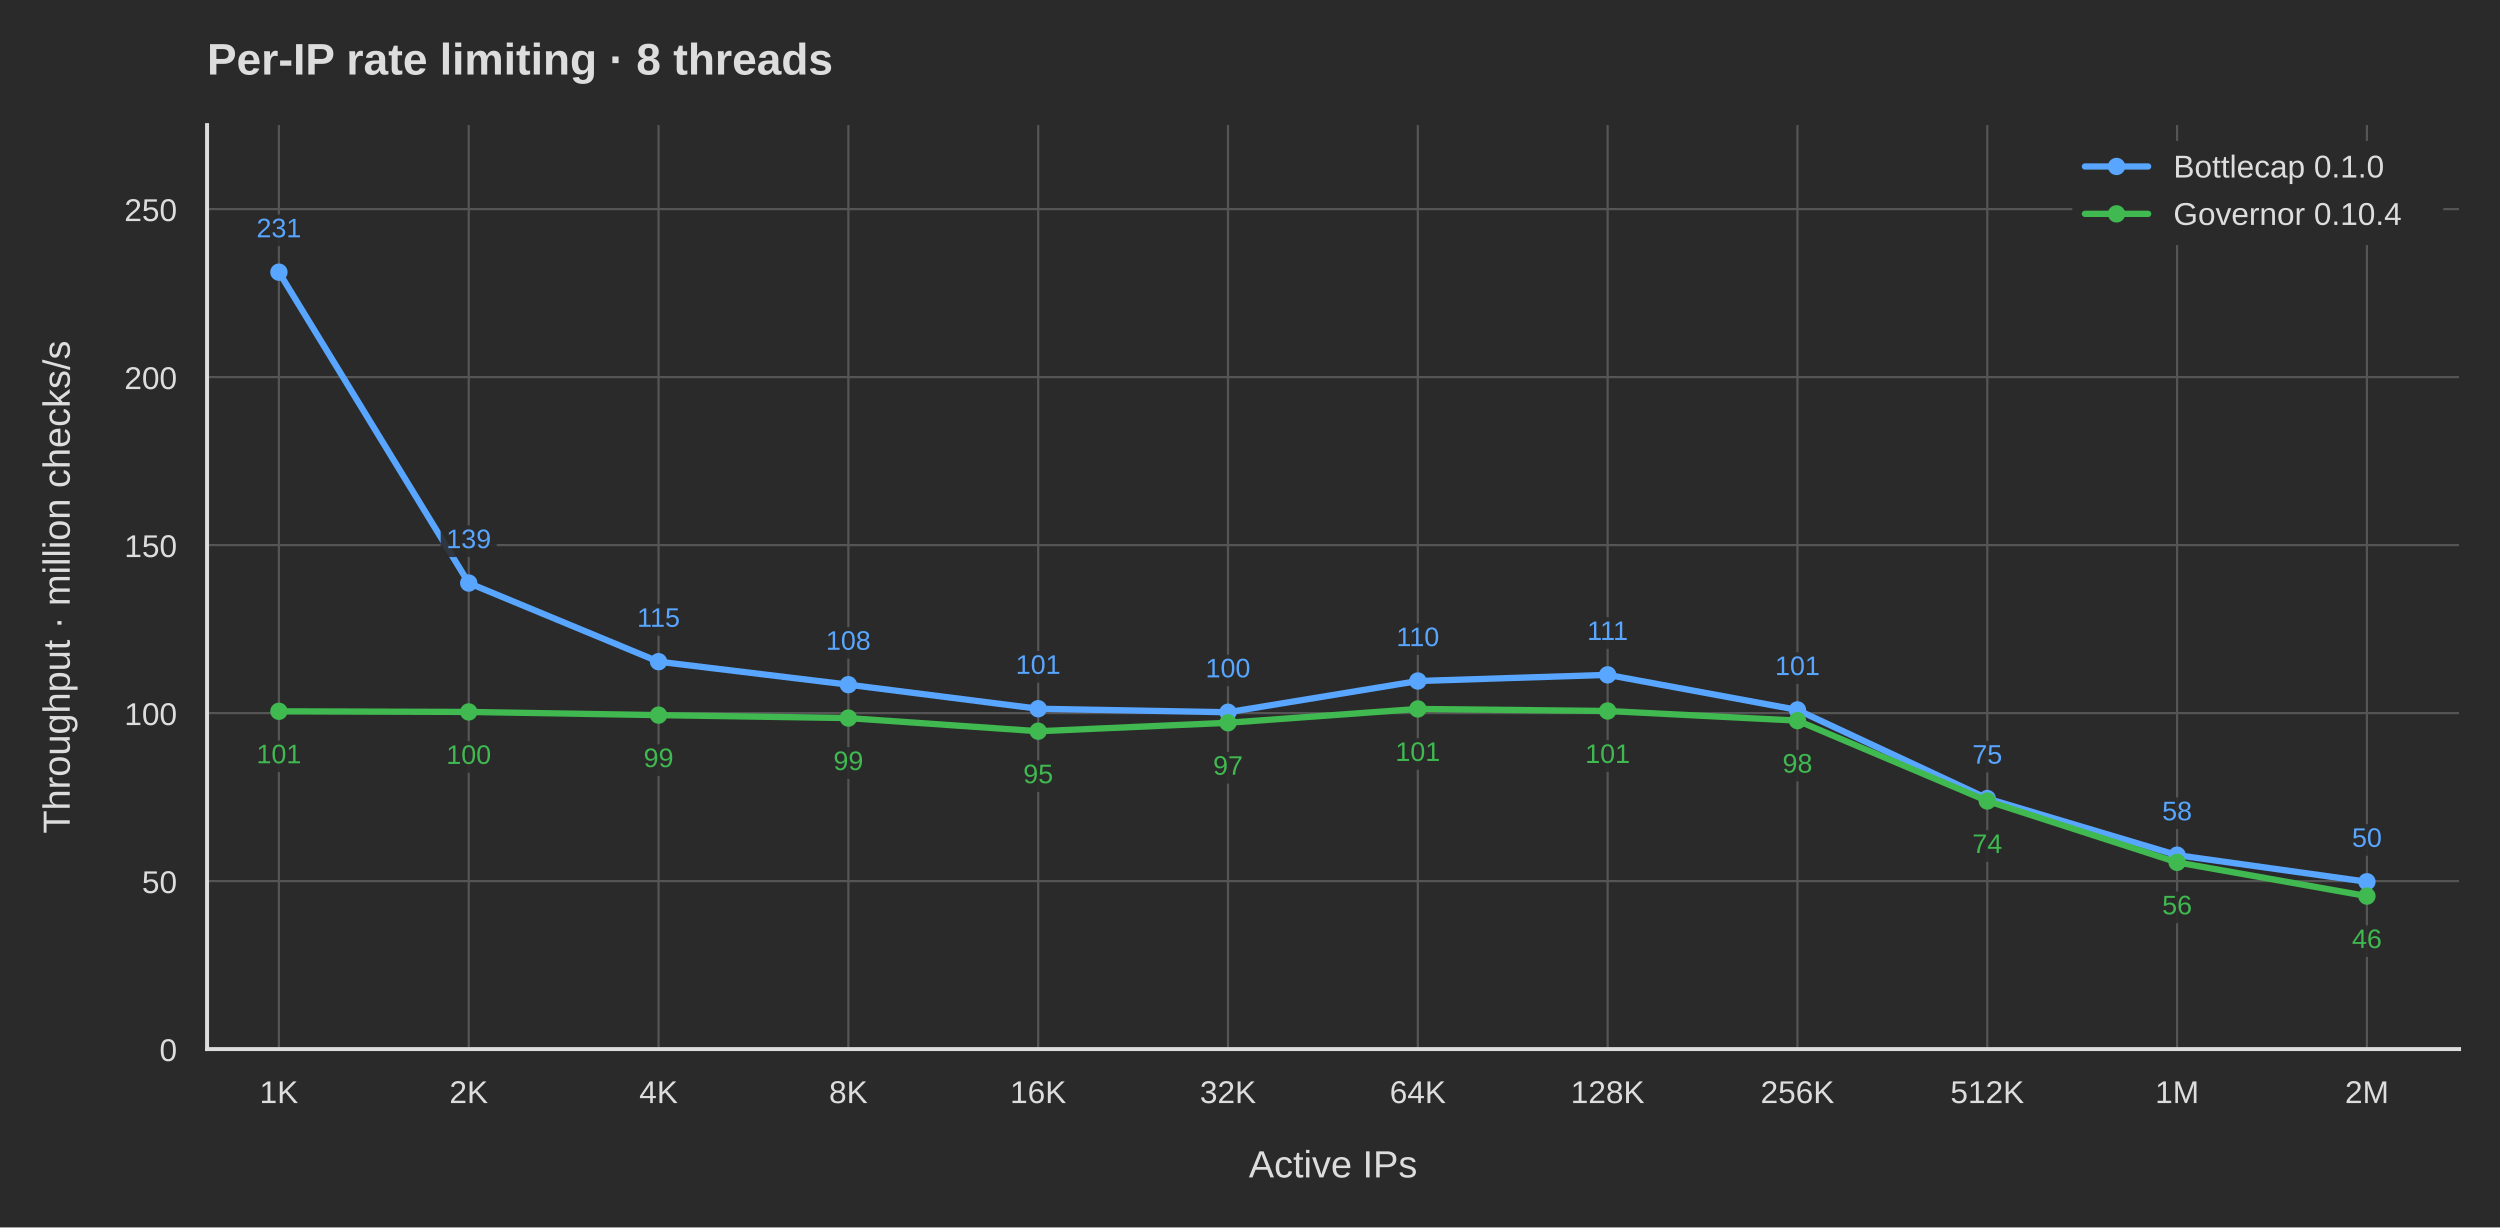
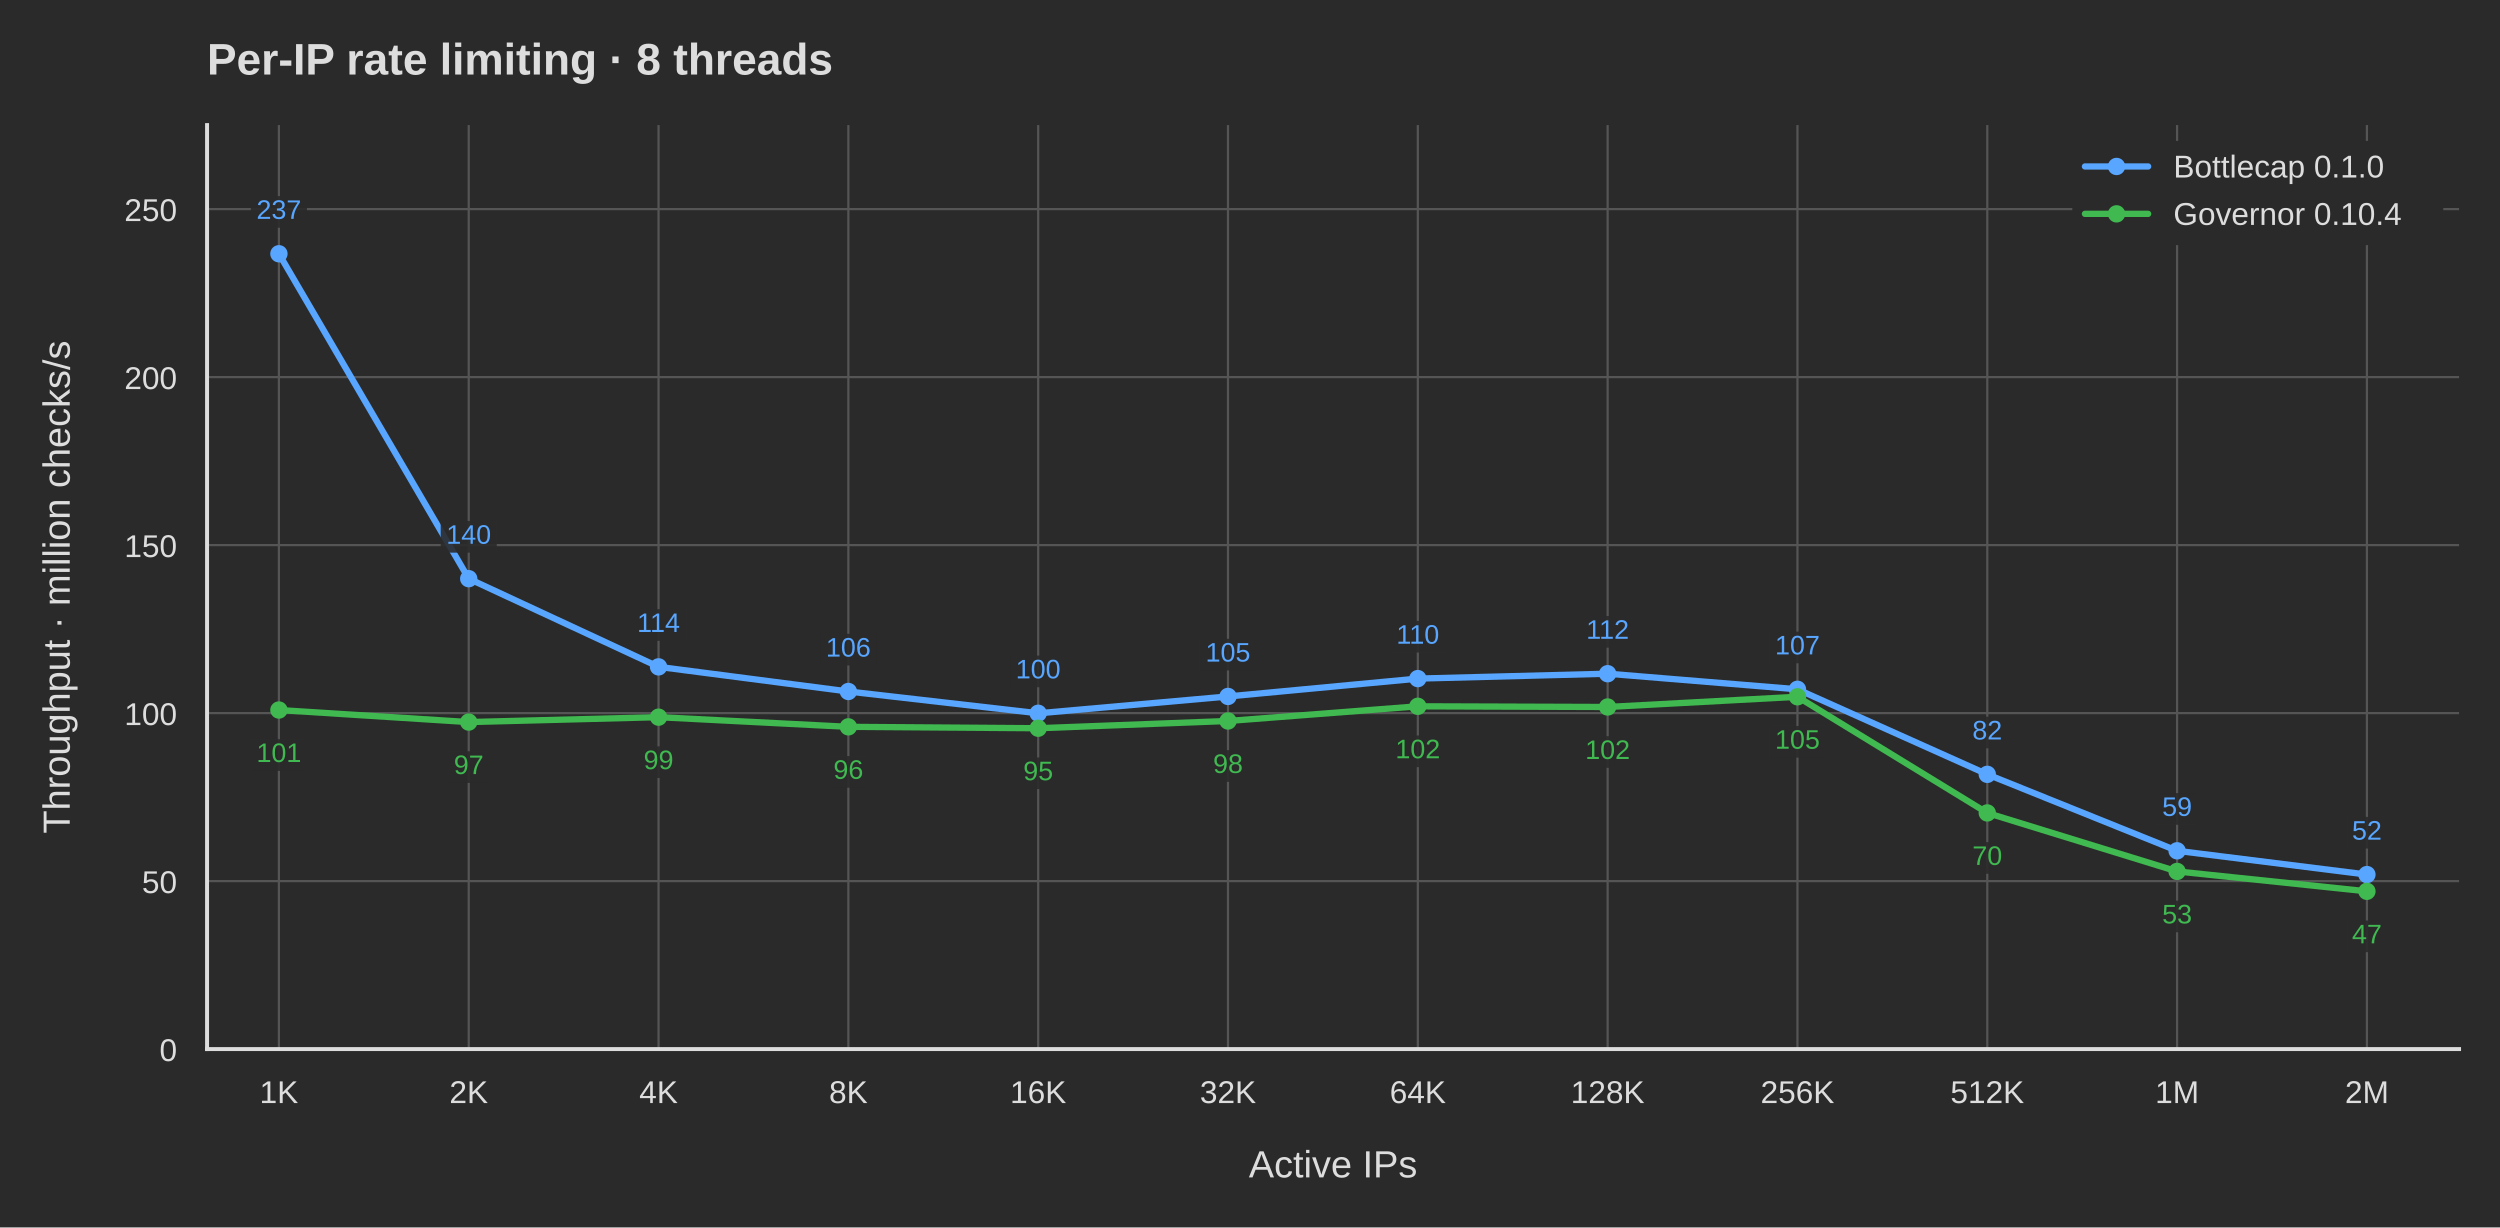
<svg xmlns="http://www.w3.org/2000/svg" xmlns:xlink="http://www.w3.org/1999/xlink" role="img" aria-label="Per-IP rate-limit throughput" style="max-width:100%;height:auto" width="791.406pt" height="388.559pt" viewBox="0 0 791.406 388.559" version="1.1">
  <defs>
    <style type="text/css">*{stroke-linejoin: round; stroke-linecap: butt}</style>
  </defs>
  <g id="figure_1">
    <g id="patch_1">
      <path d="M 0 388.559 L 791.406 388.559 L 791.406 0 L 0 0 z " style="fill: var(--code-block-background-color, #2a2a2a)" />
    </g>
    <g id="axes_1">
      <g id="patch_2">
        <path d="M 65.548 332.098 L 778.446 332.098 L 778.446 39.598 L 65.548 39.598 z " style="fill: var(--code-block-background-color, #2a2a2a)" />
      </g>
      <g id="matplotlib.axis_1">
        <g id="xtick_1">
          <g id="line2d_1">
            <path d="M 88.293 332.098 L 88.293 39.598 " clip-path="url(#pea8d0120d7)" style="fill: none; stroke: var(--border-color, #555555); stroke-width: 0.7; stroke-linecap: round" />
          </g>
          <g id="text_1">
            <text style="font-size: 10px; font-family: 'Arial', 'DejaVu Sans', 'Liberation Sans', 'Bitstream Vera Sans', sans-serif; text-anchor: middle; fill: var(--main-color, #dddddd)" x="88.293" y="349.196" transform="rotate(-0 88.29298 349.1959)">1K</text>
          </g>
        </g>
        <g id="xtick_2">
          <g id="line2d_2">
            <path d="M 148.382 332.098 L 148.382 39.598 " clip-path="url(#pea8d0120d7)" style="fill: none; stroke: var(--border-color, #555555); stroke-width: 0.7; stroke-linecap: round" />
          </g>
          <g id="text_2">
            <text style="font-size: 10px; font-family: 'Arial', 'DejaVu Sans', 'Liberation Sans', 'Bitstream Vera Sans', sans-serif; text-anchor: middle; fill: var(--main-color, #dddddd)" x="148.382" y="349.196" transform="rotate(-0 148.3824 349.1959)">2K</text>
          </g>
        </g>
        <g id="xtick_3">
          <g id="line2d_3">
            <path d="M 208.472 332.098 L 208.472 39.598 " clip-path="url(#pea8d0120d7)" style="fill: none; stroke: var(--border-color, #555555); stroke-width: 0.7; stroke-linecap: round" />
          </g>
          <g id="text_3">
            <text style="font-size: 10px; font-family: 'Arial', 'DejaVu Sans', 'Liberation Sans', 'Bitstream Vera Sans', sans-serif; text-anchor: middle; fill: var(--main-color, #dddddd)" x="208.472" y="349.196" transform="rotate(-0 208.4718 349.1959)">4K</text>
          </g>
        </g>
        <g id="xtick_4">
          <g id="line2d_4">
            <path d="M 268.561 332.098 L 268.561 39.598 " clip-path="url(#pea8d0120d7)" style="fill: none; stroke: var(--border-color, #555555); stroke-width: 0.7; stroke-linecap: round" />
          </g>
          <g id="text_4">
            <text style="font-size: 10px; font-family: 'Arial', 'DejaVu Sans', 'Liberation Sans', 'Bitstream Vera Sans', sans-serif; text-anchor: middle; fill: var(--main-color, #dddddd)" x="268.561" y="349.196" transform="rotate(-0 268.5612 349.1959)">8K</text>
          </g>
        </g>
        <g id="xtick_5">
          <g id="line2d_5">
            <path d="M 328.651 332.098 L 328.651 39.598 " clip-path="url(#pea8d0120d7)" style="fill: none; stroke: var(--border-color, #555555); stroke-width: 0.7; stroke-linecap: round" />
          </g>
          <g id="text_5">
            <text style="font-size: 10px; font-family: 'Arial', 'DejaVu Sans', 'Liberation Sans', 'Bitstream Vera Sans', sans-serif; text-anchor: middle; fill: var(--main-color, #dddddd)" x="328.651" y="349.196" transform="rotate(-0 328.6507 349.1959)">16K</text>
          </g>
        </g>
        <g id="xtick_6">
          <g id="line2d_6">
            <path d="M 388.74 332.098 L 388.74 39.598 " clip-path="url(#pea8d0120d7)" style="fill: none; stroke: var(--border-color, #555555); stroke-width: 0.7; stroke-linecap: round" />
          </g>
          <g id="text_6">
            <text style="font-size: 10px; font-family: 'Arial', 'DejaVu Sans', 'Liberation Sans', 'Bitstream Vera Sans', sans-serif; text-anchor: middle; fill: var(--main-color, #dddddd)" x="388.74" y="349.196" transform="rotate(-0 388.7401 349.1959)">32K</text>
          </g>
        </g>
        <g id="xtick_7">
          <g id="line2d_7">
            <path d="M 448.83 332.098 L 448.83 39.598 " clip-path="url(#pea8d0120d7)" style="fill: none; stroke: var(--border-color, #555555); stroke-width: 0.7; stroke-linecap: round" />
          </g>
          <g id="text_7">
            <text style="font-size: 10px; font-family: 'Arial', 'DejaVu Sans', 'Liberation Sans', 'Bitstream Vera Sans', sans-serif; text-anchor: middle; fill: var(--main-color, #dddddd)" x="448.83" y="349.196" transform="rotate(-0 448.8295 349.1959)">64K</text>
          </g>
        </g>
        <g id="xtick_8">
          <g id="line2d_8">
            <path d="M 508.919 332.098 L 508.919 39.598 " clip-path="url(#pea8d0120d7)" style="fill: none; stroke: var(--border-color, #555555); stroke-width: 0.7; stroke-linecap: round" />
          </g>
          <g id="text_8">
            <text style="font-size: 10px; font-family: 'Arial', 'DejaVu Sans', 'Liberation Sans', 'Bitstream Vera Sans', sans-serif; text-anchor: middle; fill: var(--main-color, #dddddd)" x="508.919" y="349.196" transform="rotate(-0 508.9189 349.1959)">128K</text>
          </g>
        </g>
        <g id="xtick_9">
          <g id="line2d_9">
            <path d="M 569.008 332.098 L 569.008 39.598 " clip-path="url(#pea8d0120d7)" style="fill: none; stroke: var(--border-color, #555555); stroke-width: 0.7; stroke-linecap: round" />
          </g>
          <g id="text_9">
            <text style="font-size: 10px; font-family: 'Arial', 'DejaVu Sans', 'Liberation Sans', 'Bitstream Vera Sans', sans-serif; text-anchor: middle; fill: var(--main-color, #dddddd)" x="569.008" y="349.196" transform="rotate(-0 569.0083 349.1959)">256K</text>
          </g>
        </g>
        <g id="xtick_10">
          <g id="line2d_10">
            <path d="M 629.098 332.098 L 629.098 39.598 " clip-path="url(#pea8d0120d7)" style="fill: none; stroke: var(--border-color, #555555); stroke-width: 0.7; stroke-linecap: round" />
          </g>
          <g id="text_10">
            <text style="font-size: 10px; font-family: 'Arial', 'DejaVu Sans', 'Liberation Sans', 'Bitstream Vera Sans', sans-serif; text-anchor: middle; fill: var(--main-color, #dddddd)" x="629.098" y="349.196" transform="rotate(-0 629.0978 349.1959)">512K</text>
          </g>
        </g>
        <g id="xtick_11">
          <g id="line2d_11">
            <path d="M 689.187 332.098 L 689.187 39.598 " clip-path="url(#pea8d0120d7)" style="fill: none; stroke: var(--border-color, #555555); stroke-width: 0.7; stroke-linecap: round" />
          </g>
          <g id="text_11">
            <text style="font-size: 10px; font-family: 'Arial', 'DejaVu Sans', 'Liberation Sans', 'Bitstream Vera Sans', sans-serif; text-anchor: middle; fill: var(--main-color, #dddddd)" x="689.187" y="349.196" transform="rotate(-0 689.1872 349.1959)">1M</text>
          </g>
        </g>
        <g id="xtick_12">
          <g id="line2d_12">
            <path d="M 749.277 332.098 L 749.277 39.598 " clip-path="url(#pea8d0120d7)" style="fill: none; stroke: var(--border-color, #555555); stroke-width: 0.7; stroke-linecap: round" />
          </g>
          <g id="text_12">
            <text style="font-size: 10px; font-family: 'Arial', 'DejaVu Sans', 'Liberation Sans', 'Bitstream Vera Sans', sans-serif; text-anchor: middle; fill: var(--main-color, #dddddd)" x="749.277" y="349.196" transform="rotate(-0 749.2766 349.1959)">2M</text>
          </g>
        </g>
        <g id="text_13">
          <text style="font-size: 12px; font-family: 'Arial', 'DejaVu Sans', 'Liberation Sans', 'Bitstream Vera Sans', sans-serif; text-anchor: middle; fill: var(--main-color, #dddddd)" x="421.997" y="372.716" transform="rotate(-0 421.997 372.7164)">Active IPs</text>
        </g>
      </g>
      <g id="matplotlib.axis_2">
        <g id="ytick_1">
          <g id="line2d_13">
            <path d="M 65.548 332.098 L 778.446 332.098 " clip-path="url(#pea8d0120d7)" style="fill: none; stroke: var(--border-color, #555555); stroke-width: 0.7; stroke-linecap: round" />
          </g>
          <g id="text_14">
            <text style="font-size: 10px; font-family: 'Arial', 'DejaVu Sans', 'Liberation Sans', 'Bitstream Vera Sans', sans-serif; text-anchor: end; fill: var(--main-color, #dddddd)" x="56.048" y="335.897" transform="rotate(-0 56.04844 335.8971)">0</text>
          </g>
        </g>
        <g id="ytick_2">
          <g id="line2d_14">
            <path d="M 65.548 278.916 L 778.446 278.916 " clip-path="url(#pea8d0120d7)" style="fill: none; stroke: var(--border-color, #555555); stroke-width: 0.7; stroke-linecap: round" />
          </g>
          <g id="text_15">
            <text style="font-size: 10px; font-family: 'Arial', 'DejaVu Sans', 'Liberation Sans', 'Bitstream Vera Sans', sans-serif; text-anchor: end; fill: var(--main-color, #dddddd)" x="56.048" y="282.715" transform="rotate(-0 56.04844 282.7152)">50</text>
          </g>
        </g>
        <g id="ytick_3">
          <g id="line2d_15">
            <path d="M 65.548 225.734 L 778.446 225.734 " clip-path="url(#pea8d0120d7)" style="fill: none; stroke: var(--border-color, #555555); stroke-width: 0.7; stroke-linecap: round" />
          </g>
          <g id="text_16">
            <text style="font-size: 10px; font-family: 'Arial', 'DejaVu Sans', 'Liberation Sans', 'Bitstream Vera Sans', sans-serif; text-anchor: end; fill: var(--main-color, #dddddd)" x="56.048" y="229.533" transform="rotate(-0 56.04844 229.5333)">100</text>
          </g>
        </g>
        <g id="ytick_4">
          <g id="line2d_16">
            <path d="M 65.548 172.553 L 778.446 172.553 " clip-path="url(#pea8d0120d7)" style="fill: none; stroke: var(--border-color, #555555); stroke-width: 0.7; stroke-linecap: round" />
          </g>
          <g id="text_17">
            <text style="font-size: 10px; font-family: 'Arial', 'DejaVu Sans', 'Liberation Sans', 'Bitstream Vera Sans', sans-serif; text-anchor: end; fill: var(--main-color, #dddddd)" x="56.048" y="176.351" transform="rotate(-0 56.04844 176.3514)">150</text>
          </g>
        </g>
        <g id="ytick_5">
          <g id="line2d_17">
            <path d="M 65.548 119.371 L 778.446 119.371 " clip-path="url(#pea8d0120d7)" style="fill: none; stroke: var(--border-color, #555555); stroke-width: 0.7; stroke-linecap: round" />
          </g>
          <g id="text_18">
            <text style="font-size: 10px; font-family: 'Arial', 'DejaVu Sans', 'Liberation Sans', 'Bitstream Vera Sans', sans-serif; text-anchor: end; fill: var(--main-color, #dddddd)" x="56.048" y="123.169" transform="rotate(-0 56.04844 123.1695)">200</text>
          </g>
        </g>
        <g id="ytick_6">
          <g id="line2d_18">
            <path d="M 65.548 66.189 L 778.446 66.189 " clip-path="url(#pea8d0120d7)" style="fill: none; stroke: var(--border-color, #555555); stroke-width: 0.7; stroke-linecap: round" />
          </g>
          <g id="text_19">
            <text style="font-size: 10px; font-family: 'Arial', 'DejaVu Sans', 'Liberation Sans', 'Bitstream Vera Sans', sans-serif; text-anchor: end; fill: var(--main-color, #dddddd)" x="56.048" y="69.988" transform="rotate(-0 56.04844 69.98759)">250</text>
          </g>
        </g>
        <g id="text_20">
          <text style="font-size: 12px; font-family: 'Arial', 'DejaVu Sans', 'Liberation Sans', 'Bitstream Vera Sans', sans-serif; text-anchor: middle; fill: var(--main-color, #dddddd)" x="22.078" y="185.848" transform="rotate(-90 22.07812 185.848)">Throughput · million checks/s</text>
        </g>
      </g>
      <g id="line2d_19">
-         <path d="M 88.293 86.162 L 148.382 184.57 L 208.472 209.466 L 268.561 216.742 L 328.651 224.362 L 388.74 225.472 L 448.83 215.585 L 508.919 213.63 L 569.008 224.736 L 629.098 252.791 L 689.187 270.715 L 749.277 279.135 " clip-path="url(#pea8d0120d7)" style="fill: none; stroke: #58a6ff; stroke-width: 2; stroke-linecap: round" />
+         <path d="M 88.293 80.334 L 148.382 183.187 L 208.472 211.104 L 268.561 218.9 L 328.651 225.797 L 388.74 220.47 L 448.83 214.818 L 508.919 213.268 L 569.008 218.207 L 629.098 245.131 L 689.187 269.335 L 749.277 276.856 " clip-path="url(#pea8d0120d7)" style="fill: none; stroke: #58a6ff; stroke-width: 2; stroke-linecap: round" />
        <defs>
          <path id="mecee448bca" d="M 0 2.25 C 0.597 2.25 1.169 2.013 1.591 1.591 C 2.013 1.169 2.25 0.597 2.25 0 C 2.25 -0.597 2.013 -1.169 1.591 -1.591 C 1.169 -2.013 0.597 -2.25 0 -2.25 C -0.597 -2.25 -1.169 -2.013 -1.591 -1.591 C -2.013 -1.169 -2.25 -0.597 -2.25 0 C -2.25 0.597 -2.013 1.169 -1.591 1.591 C -1.169 2.013 -0.597 2.25 0 2.25 z " style="stroke: #58a6ff" />
        </defs>
        <g clip-path="url(#pea8d0120d7)">
-           <use xlink:href="#mecee448bca" x="88.293" y="86.162" style="fill: #58a6ff; stroke: #58a6ff" />
-           <use xlink:href="#mecee448bca" x="148.382" y="184.57" style="fill: #58a6ff; stroke: #58a6ff" />
-           <use xlink:href="#mecee448bca" x="208.472" y="209.466" style="fill: #58a6ff; stroke: #58a6ff" />
-           <use xlink:href="#mecee448bca" x="268.561" y="216.742" style="fill: #58a6ff; stroke: #58a6ff" />
-           <use xlink:href="#mecee448bca" x="328.651" y="224.362" style="fill: #58a6ff; stroke: #58a6ff" />
-           <use xlink:href="#mecee448bca" x="388.74" y="225.472" style="fill: #58a6ff; stroke: #58a6ff" />
-           <use xlink:href="#mecee448bca" x="448.83" y="215.585" style="fill: #58a6ff; stroke: #58a6ff" />
-           <use xlink:href="#mecee448bca" x="508.919" y="213.63" style="fill: #58a6ff; stroke: #58a6ff" />
-           <use xlink:href="#mecee448bca" x="569.008" y="224.736" style="fill: #58a6ff; stroke: #58a6ff" />
-           <use xlink:href="#mecee448bca" x="629.098" y="252.791" style="fill: #58a6ff; stroke: #58a6ff" />
-           <use xlink:href="#mecee448bca" x="689.187" y="270.715" style="fill: #58a6ff; stroke: #58a6ff" />
-           <use xlink:href="#mecee448bca" x="749.277" y="279.135" style="fill: #58a6ff; stroke: #58a6ff" />
+           <use xlink:href="#mecee448bca" x="88.293" y="80.334" style="fill: #58a6ff; stroke: #58a6ff" />
+           <use xlink:href="#mecee448bca" x="148.382" y="183.187" style="fill: #58a6ff; stroke: #58a6ff" />
+           <use xlink:href="#mecee448bca" x="208.472" y="211.104" style="fill: #58a6ff; stroke: #58a6ff" />
+           <use xlink:href="#mecee448bca" x="268.561" y="218.9" style="fill: #58a6ff; stroke: #58a6ff" />
+           <use xlink:href="#mecee448bca" x="328.651" y="225.797" style="fill: #58a6ff; stroke: #58a6ff" />
+           <use xlink:href="#mecee448bca" x="388.74" y="220.47" style="fill: #58a6ff; stroke: #58a6ff" />
+           <use xlink:href="#mecee448bca" x="448.83" y="214.818" style="fill: #58a6ff; stroke: #58a6ff" />
+           <use xlink:href="#mecee448bca" x="508.919" y="213.268" style="fill: #58a6ff; stroke: #58a6ff" />
+           <use xlink:href="#mecee448bca" x="569.008" y="218.207" style="fill: #58a6ff; stroke: #58a6ff" />
+           <use xlink:href="#mecee448bca" x="629.098" y="245.131" style="fill: #58a6ff; stroke: #58a6ff" />
+           <use xlink:href="#mecee448bca" x="689.187" y="269.335" style="fill: #58a6ff; stroke: #58a6ff" />
+           <use xlink:href="#mecee448bca" x="749.277" y="276.856" style="fill: #58a6ff; stroke: #58a6ff" />
        </g>
      </g>
      <g id="line2d_20">
-         <path d="M 88.293 225.172 L 148.382 225.37 L 208.472 226.38 L 268.561 227.317 L 328.651 231.479 L 388.74 228.804 L 448.83 224.427 L 508.919 225.071 L 569.008 228.123 L 629.098 253.562 L 689.187 272.99 L 749.277 283.668 " clip-path="url(#pea8d0120d7)" style="fill: none; stroke: #3fb950; stroke-width: 2; stroke-linecap: round" />
+         <path d="M 88.293 224.768 L 148.382 228.582 L 208.472 227.029 L 268.561 230.091 L 328.651 230.532 L 388.74 228.237 L 448.83 223.589 L 508.919 223.806 L 569.008 220.57 L 629.098 257.349 L 689.187 275.863 L 749.277 282.156 " clip-path="url(#pea8d0120d7)" style="fill: none; stroke: #3fb950; stroke-width: 2; stroke-linecap: round" />
        <defs>
          <path id="ma02edfd0d1" d="M 0 2.25 C 0.597 2.25 1.169 2.013 1.591 1.591 C 2.013 1.169 2.25 0.597 2.25 0 C 2.25 -0.597 2.013 -1.169 1.591 -1.591 C 1.169 -2.013 0.597 -2.25 0 -2.25 C -0.597 -2.25 -1.169 -2.013 -1.591 -1.591 C -2.013 -1.169 -2.25 -0.597 -2.25 0 C -2.25 0.597 -2.013 1.169 -1.591 1.591 C -1.169 2.013 -0.597 2.25 0 2.25 z " style="stroke: #3fb950" />
        </defs>
        <g clip-path="url(#pea8d0120d7)">
-           <use xlink:href="#ma02edfd0d1" x="88.293" y="225.172" style="fill: #3fb950; stroke: #3fb950" />
-           <use xlink:href="#ma02edfd0d1" x="148.382" y="225.37" style="fill: #3fb950; stroke: #3fb950" />
-           <use xlink:href="#ma02edfd0d1" x="208.472" y="226.38" style="fill: #3fb950; stroke: #3fb950" />
-           <use xlink:href="#ma02edfd0d1" x="268.561" y="227.317" style="fill: #3fb950; stroke: #3fb950" />
-           <use xlink:href="#ma02edfd0d1" x="328.651" y="231.479" style="fill: #3fb950; stroke: #3fb950" />
-           <use xlink:href="#ma02edfd0d1" x="388.74" y="228.804" style="fill: #3fb950; stroke: #3fb950" />
-           <use xlink:href="#ma02edfd0d1" x="448.83" y="224.427" style="fill: #3fb950; stroke: #3fb950" />
-           <use xlink:href="#ma02edfd0d1" x="508.919" y="225.071" style="fill: #3fb950; stroke: #3fb950" />
-           <use xlink:href="#ma02edfd0d1" x="569.008" y="228.123" style="fill: #3fb950; stroke: #3fb950" />
-           <use xlink:href="#ma02edfd0d1" x="629.098" y="253.562" style="fill: #3fb950; stroke: #3fb950" />
-           <use xlink:href="#ma02edfd0d1" x="689.187" y="272.99" style="fill: #3fb950; stroke: #3fb950" />
-           <use xlink:href="#ma02edfd0d1" x="749.277" y="283.668" style="fill: #3fb950; stroke: #3fb950" />
+           <use xlink:href="#ma02edfd0d1" x="88.293" y="224.768" style="fill: #3fb950; stroke: #3fb950" />
+           <use xlink:href="#ma02edfd0d1" x="148.382" y="228.582" style="fill: #3fb950; stroke: #3fb950" />
+           <use xlink:href="#ma02edfd0d1" x="208.472" y="227.029" style="fill: #3fb950; stroke: #3fb950" />
+           <use xlink:href="#ma02edfd0d1" x="268.561" y="230.091" style="fill: #3fb950; stroke: #3fb950" />
+           <use xlink:href="#ma02edfd0d1" x="328.651" y="230.532" style="fill: #3fb950; stroke: #3fb950" />
+           <use xlink:href="#ma02edfd0d1" x="388.74" y="228.237" style="fill: #3fb950; stroke: #3fb950" />
+           <use xlink:href="#ma02edfd0d1" x="448.83" y="223.589" style="fill: #3fb950; stroke: #3fb950" />
+           <use xlink:href="#ma02edfd0d1" x="508.919" y="223.806" style="fill: #3fb950; stroke: #3fb950" />
+           <use xlink:href="#ma02edfd0d1" x="569.008" y="220.57" style="fill: #3fb950; stroke: #3fb950" />
+           <use xlink:href="#ma02edfd0d1" x="629.098" y="257.349" style="fill: #3fb950; stroke: #3fb950" />
+           <use xlink:href="#ma02edfd0d1" x="689.187" y="275.863" style="fill: #3fb950; stroke: #3fb950" />
+           <use xlink:href="#ma02edfd0d1" x="749.277" y="282.156" style="fill: #3fb950; stroke: #3fb950" />
        </g>
      </g>
      <g id="patch_3">
        <path d="M 65.548 332.098 L 65.548 39.598 " style="fill: none; stroke: var(--main-color, #dddddd); stroke-width: 1.25; stroke-linejoin: miter; stroke-linecap: square" />
      </g>
      <g id="patch_4">
        <path d="M 65.548 332.098 L 778.446 332.098 " style="fill: none; stroke: var(--main-color, #dddddd); stroke-width: 1.25; stroke-linejoin: miter; stroke-linecap: square" />
      </g>
      <g id="text_21">
        <g id="patch_5">
-           <path d="M 79.416 244.437 L 97.17 244.437 L 97.17 234.407 L 79.416 234.407 z " style="fill: var(--code-block-background-color, #2a2a2a); opacity: 0.9" />
-         </g>
-         <text style="font-size: 8.5px; font-family: 'Arial', 'DejaVu Sans', 'Liberation Sans', 'Bitstream Vera Sans', sans-serif; text-anchor: middle; fill: #3fb950" x="88.293" y="241.63" transform="rotate(-0 88.29298 241.6299)">101</text>
+           <path d="M 79.416 244.033 L 97.17 244.033 L 97.17 234.003 L 79.416 234.003 z " style="fill: var(--code-block-background-color, #2a2a2a); opacity: 0.9" />
+         </g>
+         <text style="font-size: 8.5px; font-family: 'Arial', 'DejaVu Sans', 'Liberation Sans', 'Bitstream Vera Sans', sans-serif; text-anchor: middle; fill: #3fb950" x="88.293" y="241.226" transform="rotate(-0 88.29298 241.226)">101</text>
      </g>
      <g id="text_22">
        <g id="patch_6">
-           <path d="M 79.416 77.927 L 97.17 77.927 L 97.17 67.897 L 79.416 67.897 z " style="fill: var(--code-block-background-color, #2a2a2a); opacity: 0.9" />
-         </g>
-         <text style="font-size: 8.5px; font-family: 'Arial', 'DejaVu Sans', 'Liberation Sans', 'Bitstream Vera Sans', sans-serif; text-anchor: middle; fill: #58a6ff" x="88.293" y="75.12" transform="rotate(-0 88.29298 75.12033)">231</text>
+           <path d="M 79.416 72.099 L 97.17 72.099 L 97.17 62.069 L 79.416 62.069 z " style="fill: var(--code-block-background-color, #2a2a2a); opacity: 0.9" />
+         </g>
+         <text style="font-size: 8.5px; font-family: 'Arial', 'DejaVu Sans', 'Liberation Sans', 'Bitstream Vera Sans', sans-serif; text-anchor: middle; fill: #58a6ff" x="88.293" y="69.292" transform="rotate(-0 88.29298 69.29249)">237</text>
      </g>
      <g id="text_23">
        <g id="patch_7">
-           <path d="M 139.505 244.635 L 157.26 244.635 L 157.26 234.605 L 139.505 234.605 z " style="fill: var(--code-block-background-color, #2a2a2a); opacity: 0.9" />
-         </g>
-         <text style="font-size: 8.5px; font-family: 'Arial', 'DejaVu Sans', 'Liberation Sans', 'Bitstream Vera Sans', sans-serif; text-anchor: middle; fill: #3fb950" x="148.382" y="241.828" transform="rotate(-0 148.3824 241.8278)">100</text>
+           <path d="M 142.209 247.847 L 154.556 247.847 L 154.556 237.817 L 142.209 237.817 z " style="fill: var(--code-block-background-color, #2a2a2a); opacity: 0.9" />
+         </g>
+         <text style="font-size: 8.5px; font-family: 'Arial', 'DejaVu Sans', 'Liberation Sans', 'Bitstream Vera Sans', sans-serif; text-anchor: middle; fill: #3fb950" x="148.382" y="245.04" transform="rotate(-0 148.3824 245.0401)">97</text>
      </g>
      <g id="text_24">
        <g id="patch_8">
-           <path d="M 139.505 176.335 L 157.26 176.335 L 157.26 166.305 L 139.505 166.305 z " style="fill: var(--code-block-background-color, #2a2a2a); opacity: 0.9" />
-         </g>
-         <text style="font-size: 8.5px; font-family: 'Arial', 'DejaVu Sans', 'Liberation Sans', 'Bitstream Vera Sans', sans-serif; text-anchor: middle; fill: #58a6ff" x="148.382" y="173.528" transform="rotate(-0 148.3824 173.5275)">139</text>
+           <path d="M 139.505 174.952 L 157.26 174.952 L 157.26 164.922 L 139.505 164.922 z " style="fill: var(--code-block-background-color, #2a2a2a); opacity: 0.9" />
+         </g>
+         <text style="font-size: 8.5px; font-family: 'Arial', 'DejaVu Sans', 'Liberation Sans', 'Bitstream Vera Sans', sans-serif; text-anchor: middle; fill: #58a6ff" x="148.382" y="172.145" transform="rotate(-0 148.3824 172.1454)">140</text>
      </g>
      <g id="text_25">
        <g id="patch_9">
-           <path d="M 202.299 245.645 L 214.645 245.645 L 214.645 235.615 L 202.299 235.615 z " style="fill: var(--code-block-background-color, #2a2a2a); opacity: 0.9" />
-         </g>
-         <text style="font-size: 8.5px; font-family: 'Arial', 'DejaVu Sans', 'Liberation Sans', 'Bitstream Vera Sans', sans-serif; text-anchor: middle; fill: #3fb950" x="208.472" y="242.838" transform="rotate(-0 208.4718 242.838)">99</text>
+           <path d="M 202.299 246.294 L 214.645 246.294 L 214.645 236.264 L 202.299 236.264 z " style="fill: var(--code-block-background-color, #2a2a2a); opacity: 0.9" />
+         </g>
+         <text style="font-size: 8.5px; font-family: 'Arial', 'DejaVu Sans', 'Liberation Sans', 'Bitstream Vera Sans', sans-serif; text-anchor: middle; fill: #3fb950" x="208.472" y="243.487" transform="rotate(-0 208.4718 243.4869)">99</text>
      </g>
      <g id="text_26">
        <g id="patch_10">
-           <path d="M 199.595 201.231 L 217.349 201.231 L 217.349 191.201 L 199.595 191.201 z " style="fill: var(--code-block-background-color, #2a2a2a); opacity: 0.9" />
-         </g>
-         <text style="font-size: 8.5px; font-family: 'Arial', 'DejaVu Sans', 'Liberation Sans', 'Bitstream Vera Sans', sans-serif; text-anchor: middle; fill: #58a6ff" x="208.472" y="198.424" transform="rotate(-0 208.4718 198.4236)">115</text>
+           <path d="M 199.595 202.869 L 217.349 202.869 L 217.349 192.839 L 199.595 192.839 z " style="fill: var(--code-block-background-color, #2a2a2a); opacity: 0.9" />
+         </g>
+         <text style="font-size: 8.5px; font-family: 'Arial', 'DejaVu Sans', 'Liberation Sans', 'Bitstream Vera Sans', sans-serif; text-anchor: middle; fill: #58a6ff" x="208.472" y="200.062" transform="rotate(-0 208.4718 200.062)">114</text>
      </g>
      <g id="text_27">
        <g id="patch_11">
-           <path d="M 262.388 246.582 L 274.734 246.582 L 274.734 236.552 L 262.388 236.552 z " style="fill: var(--code-block-background-color, #2a2a2a); opacity: 0.9" />
-         </g>
-         <text style="font-size: 8.5px; font-family: 'Arial', 'DejaVu Sans', 'Liberation Sans', 'Bitstream Vera Sans', sans-serif; text-anchor: middle; fill: #3fb950" x="268.561" y="243.775" transform="rotate(-0 268.5612 243.7753)">99</text>
+           <path d="M 262.388 249.356 L 274.734 249.356 L 274.734 239.326 L 262.388 239.326 z " style="fill: var(--code-block-background-color, #2a2a2a); opacity: 0.9" />
+         </g>
+         <text style="font-size: 8.5px; font-family: 'Arial', 'DejaVu Sans', 'Liberation Sans', 'Bitstream Vera Sans', sans-serif; text-anchor: middle; fill: #3fb950" x="268.561" y="246.549" transform="rotate(-0 268.5612 246.5492)">96</text>
      </g>
      <g id="text_28">
        <g id="patch_12">
-           <path d="M 259.684 208.507 L 277.438 208.507 L 277.438 198.477 L 259.684 198.477 z " style="fill: var(--code-block-background-color, #2a2a2a); opacity: 0.9" />
-         </g>
-         <text style="font-size: 8.5px; font-family: 'Arial', 'DejaVu Sans', 'Liberation Sans', 'Bitstream Vera Sans', sans-serif; text-anchor: middle; fill: #58a6ff" x="268.561" y="205.7" transform="rotate(-0 268.5612 205.6997)">108</text>
+           <path d="M 259.684 210.665 L 277.438 210.665 L 277.438 200.635 L 259.684 200.635 z " style="fill: var(--code-block-background-color, #2a2a2a); opacity: 0.9" />
+         </g>
+         <text style="font-size: 8.5px; font-family: 'Arial', 'DejaVu Sans', 'Liberation Sans', 'Bitstream Vera Sans', sans-serif; text-anchor: middle; fill: #58a6ff" x="268.561" y="207.858" transform="rotate(-0 268.5612 207.858)">106</text>
      </g>
      <g id="text_29">
        <g id="patch_13">
-           <path d="M 322.478 250.744 L 334.824 250.744 L 334.824 240.714 L 322.478 240.714 z " style="fill: var(--code-block-background-color, #2a2a2a); opacity: 0.9" />
-         </g>
-         <text style="font-size: 8.5px; font-family: 'Arial', 'DejaVu Sans', 'Liberation Sans', 'Bitstream Vera Sans', sans-serif; text-anchor: middle; fill: #3fb950" x="328.651" y="247.937" transform="rotate(-0 328.6507 247.9366)">95</text>
+           <path d="M 322.478 249.797 L 334.824 249.797 L 334.824 239.767 L 322.478 239.767 z " style="fill: var(--code-block-background-color, #2a2a2a); opacity: 0.9" />
+         </g>
+         <text style="font-size: 8.5px; font-family: 'Arial', 'DejaVu Sans', 'Liberation Sans', 'Bitstream Vera Sans', sans-serif; text-anchor: middle; fill: #3fb950" x="328.651" y="246.99" transform="rotate(-0 328.6507 246.9903)">95</text>
      </g>
      <g id="text_30">
        <g id="patch_14">
-           <path d="M 319.773 216.127 L 337.528 216.127 L 337.528 206.097 L 319.773 206.097 z " style="fill: var(--code-block-background-color, #2a2a2a); opacity: 0.9" />
-         </g>
-         <text style="font-size: 8.5px; font-family: 'Arial', 'DejaVu Sans', 'Liberation Sans', 'Bitstream Vera Sans', sans-serif; text-anchor: middle; fill: #58a6ff" x="328.651" y="213.32" transform="rotate(-0 328.6507 213.32)">101</text>
+           <path d="M 319.773 217.562 L 337.528 217.562 L 337.528 207.532 L 319.773 207.532 z " style="fill: var(--code-block-background-color, #2a2a2a); opacity: 0.9" />
+         </g>
+         <text style="font-size: 8.5px; font-family: 'Arial', 'DejaVu Sans', 'Liberation Sans', 'Bitstream Vera Sans', sans-serif; text-anchor: middle; fill: #58a6ff" x="328.651" y="214.755" transform="rotate(-0 328.6507 214.755)">100</text>
      </g>
      <g id="text_31">
        <g id="patch_15">
-           <path d="M 382.567 248.069 L 394.913 248.069 L 394.913 238.039 L 382.567 238.039 z " style="fill: var(--code-block-background-color, #2a2a2a); opacity: 0.9" />
-         </g>
-         <text style="font-size: 8.5px; font-family: 'Arial', 'DejaVu Sans', 'Liberation Sans', 'Bitstream Vera Sans', sans-serif; text-anchor: middle; fill: #3fb950" x="388.74" y="245.262" transform="rotate(-0 388.7401 245.2623)">97</text>
+           <path d="M 382.567 247.502 L 394.913 247.502 L 394.913 237.472 L 382.567 237.472 z " style="fill: var(--code-block-background-color, #2a2a2a); opacity: 0.9" />
+         </g>
+         <text style="font-size: 8.5px; font-family: 'Arial', 'DejaVu Sans', 'Liberation Sans', 'Bitstream Vera Sans', sans-serif; text-anchor: middle; fill: #3fb950" x="388.74" y="244.695" transform="rotate(-0 388.7401 244.6946)">98</text>
      </g>
      <g id="text_32">
        <g id="patch_16">
-           <path d="M 379.863 217.237 L 397.617 217.237 L 397.617 207.207 L 379.863 207.207 z " style="fill: var(--code-block-background-color, #2a2a2a); opacity: 0.9" />
-         </g>
-         <text style="font-size: 8.5px; font-family: 'Arial', 'DejaVu Sans', 'Liberation Sans', 'Bitstream Vera Sans', sans-serif; text-anchor: middle; fill: #58a6ff" x="388.74" y="214.43" transform="rotate(-0 388.7401 214.4304)">100</text>
+           <path d="M 379.863 212.235 L 397.617 212.235 L 397.617 202.205 L 379.863 202.205 z " style="fill: var(--code-block-background-color, #2a2a2a); opacity: 0.9" />
+         </g>
+         <text style="font-size: 8.5px; font-family: 'Arial', 'DejaVu Sans', 'Liberation Sans', 'Bitstream Vera Sans', sans-serif; text-anchor: middle; fill: #58a6ff" x="388.74" y="209.428" transform="rotate(-0 388.7401 209.4276)">105</text>
      </g>
      <g id="text_33">
        <g id="patch_17">
-           <path d="M 439.952 243.692 L 457.707 243.692 L 457.707 233.662 L 439.952 233.662 z " style="fill: var(--code-block-background-color, #2a2a2a); opacity: 0.9" />
-         </g>
-         <text style="font-size: 8.5px; font-family: 'Arial', 'DejaVu Sans', 'Liberation Sans', 'Bitstream Vera Sans', sans-serif; text-anchor: middle; fill: #3fb950" x="448.83" y="240.885" transform="rotate(-0 448.8295 240.8854)">101</text>
+           <path d="M 439.952 242.854 L 457.707 242.854 L 457.707 232.824 L 439.952 232.824 z " style="fill: var(--code-block-background-color, #2a2a2a); opacity: 0.9" />
+         </g>
+         <text style="font-size: 8.5px; font-family: 'Arial', 'DejaVu Sans', 'Liberation Sans', 'Bitstream Vera Sans', sans-serif; text-anchor: middle; fill: #3fb950" x="448.83" y="240.047" transform="rotate(-0 448.8295 240.0473)">102</text>
      </g>
      <g id="text_34">
        <g id="patch_18">
-           <path d="M 439.952 207.35 L 457.707 207.35 L 457.707 197.32 L 439.952 197.32 z " style="fill: var(--code-block-background-color, #2a2a2a); opacity: 0.9" />
-         </g>
-         <text style="font-size: 8.5px; font-family: 'Arial', 'DejaVu Sans', 'Liberation Sans', 'Bitstream Vera Sans', sans-serif; text-anchor: middle; fill: #58a6ff" x="448.83" y="204.543" transform="rotate(-0 448.8295 204.5429)">110</text>
+           <path d="M 439.952 206.583 L 457.707 206.583 L 457.707 196.553 L 439.952 196.553 z " style="fill: var(--code-block-background-color, #2a2a2a); opacity: 0.9" />
+         </g>
+         <text style="font-size: 8.5px; font-family: 'Arial', 'DejaVu Sans', 'Liberation Sans', 'Bitstream Vera Sans', sans-serif; text-anchor: middle; fill: #58a6ff" x="448.83" y="203.776" transform="rotate(-0 448.8295 203.7757)">110</text>
      </g>
      <g id="text_35">
        <g id="patch_19">
-           <path d="M 500.042 244.336 L 517.796 244.336 L 517.796 234.306 L 500.042 234.306 z " style="fill: var(--code-block-background-color, #2a2a2a); opacity: 0.9" />
-         </g>
-         <text style="font-size: 8.5px; font-family: 'Arial', 'DejaVu Sans', 'Liberation Sans', 'Bitstream Vera Sans', sans-serif; text-anchor: middle; fill: #3fb950" x="508.919" y="241.529" transform="rotate(-0 508.9189 241.5288)">101</text>
+           <path d="M 500.042 243.071 L 517.796 243.071 L 517.796 233.041 L 500.042 233.041 z " style="fill: var(--code-block-background-color, #2a2a2a); opacity: 0.9" />
+         </g>
+         <text style="font-size: 8.5px; font-family: 'Arial', 'DejaVu Sans', 'Liberation Sans', 'Bitstream Vera Sans', sans-serif; text-anchor: middle; fill: #3fb950" x="508.919" y="240.264" transform="rotate(-0 508.9189 240.264)">102</text>
      </g>
      <g id="text_36">
        <g id="patch_20">
-           <path d="M 500.042 205.395 L 517.796 205.395 L 517.796 195.365 L 500.042 195.365 z " style="fill: var(--code-block-background-color, #2a2a2a); opacity: 0.9" />
-         </g>
-         <text style="font-size: 8.5px; font-family: 'Arial', 'DejaVu Sans', 'Liberation Sans', 'Bitstream Vera Sans', sans-serif; text-anchor: middle; fill: #58a6ff" x="508.919" y="202.588" transform="rotate(-0 508.9189 202.5876)">111</text>
+           <path d="M 500.042 205.033 L 517.796 205.033 L 517.796 195.003 L 500.042 195.003 z " style="fill: var(--code-block-background-color, #2a2a2a); opacity: 0.9" />
+         </g>
+         <text style="font-size: 8.5px; font-family: 'Arial', 'DejaVu Sans', 'Liberation Sans', 'Bitstream Vera Sans', sans-serif; text-anchor: middle; fill: #58a6ff" x="508.919" y="202.226" transform="rotate(-0 508.9189 202.2261)">112</text>
      </g>
      <g id="text_37">
        <g id="patch_21">
-           <path d="M 562.835 247.388 L 575.181 247.388 L 575.181 237.358 L 562.835 237.358 z " style="fill: var(--code-block-background-color, #2a2a2a); opacity: 0.9" />
-         </g>
-         <text style="font-size: 8.5px; font-family: 'Arial', 'DejaVu Sans', 'Liberation Sans', 'Bitstream Vera Sans', sans-serif; text-anchor: middle; fill: #3fb950" x="569.008" y="244.581" transform="rotate(-0 569.0083 244.581)">98</text>
+           <path d="M 560.131 239.835 L 577.886 239.835 L 577.886 229.805 L 560.131 229.805 z " style="fill: var(--code-block-background-color, #2a2a2a); opacity: 0.9" />
+         </g>
+         <text style="font-size: 8.5px; font-family: 'Arial', 'DejaVu Sans', 'Liberation Sans', 'Bitstream Vera Sans', sans-serif; text-anchor: middle; fill: #3fb950" x="569.008" y="237.028" transform="rotate(-0 569.0083 237.0277)">105</text>
      </g>
      <g id="text_38">
        <g id="patch_22">
-           <path d="M 560.131 216.501 L 577.886 216.501 L 577.886 206.471 L 560.131 206.471 z " style="fill: var(--code-block-background-color, #2a2a2a); opacity: 0.9" />
-         </g>
-         <text style="font-size: 8.5px; font-family: 'Arial', 'DejaVu Sans', 'Liberation Sans', 'Bitstream Vera Sans', sans-serif; text-anchor: middle; fill: #58a6ff" x="569.008" y="213.694" transform="rotate(-0 569.0083 213.694)">101</text>
+           <path d="M 560.131 209.972 L 577.886 209.972 L 577.886 199.942 L 560.131 199.942 z " style="fill: var(--code-block-background-color, #2a2a2a); opacity: 0.9" />
+         </g>
+         <text style="font-size: 8.5px; font-family: 'Arial', 'DejaVu Sans', 'Liberation Sans', 'Bitstream Vera Sans', sans-serif; text-anchor: middle; fill: #58a6ff" x="569.008" y="207.165" transform="rotate(-0 569.0083 207.1652)">107</text>
      </g>
      <g id="text_39">
        <g id="patch_23">
-           <path d="M 622.925 272.827 L 635.271 272.827 L 635.271 262.797 L 622.925 262.797 z " style="fill: var(--code-block-background-color, #2a2a2a); opacity: 0.9" />
-         </g>
-         <text style="font-size: 8.5px; font-family: 'Arial', 'DejaVu Sans', 'Liberation Sans', 'Bitstream Vera Sans', sans-serif; text-anchor: middle; fill: #3fb950" x="629.098" y="270.02" transform="rotate(-0 629.0978 270.0199)">74</text>
+           <path d="M 622.925 276.614 L 635.271 276.614 L 635.271 266.584 L 622.925 266.584 z " style="fill: var(--code-block-background-color, #2a2a2a); opacity: 0.9" />
+         </g>
+         <text style="font-size: 8.5px; font-family: 'Arial', 'DejaVu Sans', 'Liberation Sans', 'Bitstream Vera Sans', sans-serif; text-anchor: middle; fill: #3fb950" x="629.098" y="273.807" transform="rotate(-0 629.0978 273.8074)">70</text>
      </g>
      <g id="text_40">
        <g id="patch_24">
-           <path d="M 622.925 244.556 L 635.271 244.556 L 635.271 234.526 L 622.925 234.526 z " style="fill: var(--code-block-background-color, #2a2a2a); opacity: 0.9" />
-         </g>
-         <text style="font-size: 8.5px; font-family: 'Arial', 'DejaVu Sans', 'Liberation Sans', 'Bitstream Vera Sans', sans-serif; text-anchor: middle; fill: #58a6ff" x="629.098" y="241.749" transform="rotate(-0 629.0978 241.7492)">75</text>
+           <path d="M 622.925 236.896 L 635.271 236.896 L 635.271 226.866 L 622.925 226.866 z " style="fill: var(--code-block-background-color, #2a2a2a); opacity: 0.9" />
+         </g>
+         <text style="font-size: 8.5px; font-family: 'Arial', 'DejaVu Sans', 'Liberation Sans', 'Bitstream Vera Sans', sans-serif; text-anchor: middle; fill: #58a6ff" x="629.098" y="234.089" transform="rotate(-0 629.0978 234.0886)">82</text>
      </g>
      <g id="text_41">
        <g id="patch_25">
-           <path d="M 683.014 292.255 L 695.36 292.255 L 695.36 282.225 L 683.014 282.225 z " style="fill: var(--code-block-background-color, #2a2a2a); opacity: 0.9" />
-         </g>
-         <text style="font-size: 8.5px; font-family: 'Arial', 'DejaVu Sans', 'Liberation Sans', 'Bitstream Vera Sans', sans-serif; text-anchor: middle; fill: #3fb950" x="689.187" y="289.448" transform="rotate(-0 689.1872 289.4485)">56</text>
+           <path d="M 683.014 295.128 L 695.36 295.128 L 695.36 285.098 L 683.014 285.098 z " style="fill: var(--code-block-background-color, #2a2a2a); opacity: 0.9" />
+         </g>
+         <text style="font-size: 8.5px; font-family: 'Arial', 'DejaVu Sans', 'Liberation Sans', 'Bitstream Vera Sans', sans-serif; text-anchor: middle; fill: #3fb950" x="689.187" y="292.321" transform="rotate(-0 689.1872 292.3206)">53</text>
      </g>
      <g id="text_42">
        <g id="patch_26">
-           <path d="M 683.014 262.48 L 695.36 262.48 L 695.36 252.45 L 683.014 252.45 z " style="fill: var(--code-block-background-color, #2a2a2a); opacity: 0.9" />
-         </g>
-         <text style="font-size: 8.5px; font-family: 'Arial', 'DejaVu Sans', 'Liberation Sans', 'Bitstream Vera Sans', sans-serif; text-anchor: middle; fill: #58a6ff" x="689.187" y="259.673" transform="rotate(-0 689.1872 259.6726)">58</text>
+           <path d="M 683.014 261.1 L 695.36 261.1 L 695.36 251.07 L 683.014 251.07 z " style="fill: var(--code-block-background-color, #2a2a2a); opacity: 0.9" />
+         </g>
+         <text style="font-size: 8.5px; font-family: 'Arial', 'DejaVu Sans', 'Liberation Sans', 'Bitstream Vera Sans', sans-serif; text-anchor: middle; fill: #58a6ff" x="689.187" y="258.293" transform="rotate(-0 689.1872 258.2928)">59</text>
      </g>
      <g id="text_43">
        <g id="patch_27">
-           <path d="M 743.103 302.933 L 755.45 302.933 L 755.45 292.903 L 743.103 292.903 z " style="fill: var(--code-block-background-color, #2a2a2a); opacity: 0.9" />
-         </g>
-         <text style="font-size: 8.5px; font-family: 'Arial', 'DejaVu Sans', 'Liberation Sans', 'Bitstream Vera Sans', sans-serif; text-anchor: middle; fill: #3fb950" x="749.277" y="300.126" transform="rotate(-0 749.2766 300.1256)">46</text>
+           <path d="M 743.103 301.421 L 755.45 301.421 L 755.45 291.391 L 743.103 291.391 z " style="fill: var(--code-block-background-color, #2a2a2a); opacity: 0.9" />
+         </g>
+         <text style="font-size: 8.5px; font-family: 'Arial', 'DejaVu Sans', 'Liberation Sans', 'Bitstream Vera Sans', sans-serif; text-anchor: middle; fill: #3fb950" x="749.277" y="298.614" transform="rotate(-0 749.2766 298.6142)">47</text>
      </g>
      <g id="text_44">
        <g id="patch_28">
-           <path d="M 743.103 270.9 L 755.45 270.9 L 755.45 260.87 L 743.103 260.87 z " style="fill: var(--code-block-background-color, #2a2a2a); opacity: 0.9" />
-         </g>
-         <text style="font-size: 8.5px; font-family: 'Arial', 'DejaVu Sans', 'Liberation Sans', 'Bitstream Vera Sans', sans-serif; text-anchor: middle; fill: #58a6ff" x="749.277" y="268.093" transform="rotate(-0 749.2766 268.093)">50</text>
+           <path d="M 743.103 268.621 L 755.45 268.621 L 755.45 258.591 L 743.103 258.591 z " style="fill: var(--code-block-background-color, #2a2a2a); opacity: 0.9" />
+         </g>
+         <text style="font-size: 8.5px; font-family: 'Arial', 'DejaVu Sans', 'Liberation Sans', 'Bitstream Vera Sans', sans-serif; text-anchor: middle; fill: #58a6ff" x="749.277" y="265.814" transform="rotate(-0 749.2766 265.8142)">52</text>
      </g>
      <g id="text_45">
        <text style="font-weight: 700; font-size: 14px; font-family: 'Arial', 'DejaVu Sans', 'Liberation Sans', 'Bitstream Vera Sans', sans-serif; text-anchor: start; fill: var(--main-color, #dddddd)" x="65.548" y="23.598" transform="rotate(-0 65.54844 23.59781)">Per-IP rate limiting · 8 threads</text>
      </g>
      <g id="legend_1">
        <g id="patch_29">
          <path d="M 658.019 77.599 L 771.446 77.599 Q 773.446 77.599 773.446 75.599 L 773.446 46.598 Q 773.446 44.598 771.446 44.598 L 658.019 44.598 Q 656.019 44.598 656.019 46.598 L 656.019 75.599 Q 656.019 77.599 658.019 77.599 z " style="fill: var(--code-block-background-color, #2a2a2a)" />
        </g>
        <g id="line2d_21">
          <path d="M 660.019 52.696 L 670.019 52.696 L 680.019 52.696 " style="fill: none; stroke: #58a6ff; stroke-width: 2; stroke-linecap: round" />
          <g>
            <use xlink:href="#mecee448bca" x="670.019" y="52.696" style="fill: #58a6ff; stroke: #58a6ff" />
          </g>
        </g>
        <g id="text_46">
          <text style="font-size: 10px; font-family: 'Arial', 'DejaVu Sans', 'Liberation Sans', 'Bitstream Vera Sans', sans-serif; text-anchor: start; fill: var(--main-color, #dddddd)" x="688.019" y="56.196" transform="rotate(-0 688.0191 56.19625)">Bottlecap 0.1.0</text>
        </g>
        <g id="line2d_22">
          <path d="M 660.019 67.697 L 670.019 67.697 L 680.019 67.697 " style="fill: none; stroke: #3fb950; stroke-width: 2; stroke-linecap: round" />
          <g>
            <use xlink:href="#ma02edfd0d1" x="670.019" y="67.697" style="fill: #3fb950; stroke: #3fb950" />
          </g>
        </g>
        <g id="text_47">
          <text style="font-size: 10px; font-family: 'Arial', 'DejaVu Sans', 'Liberation Sans', 'Bitstream Vera Sans', sans-serif; text-anchor: start; fill: var(--main-color, #dddddd)" x="688.019" y="71.197" transform="rotate(-0 688.0191 71.19703)">Governor 0.10.4</text>
        </g>
      </g>
    </g>
  </g>
  <defs>
    <clipPath id="pea8d0120d7">
      <rect x="65.548" y="39.598" width="712.897" height="292.5" />
    </clipPath>
  </defs>
</svg>
